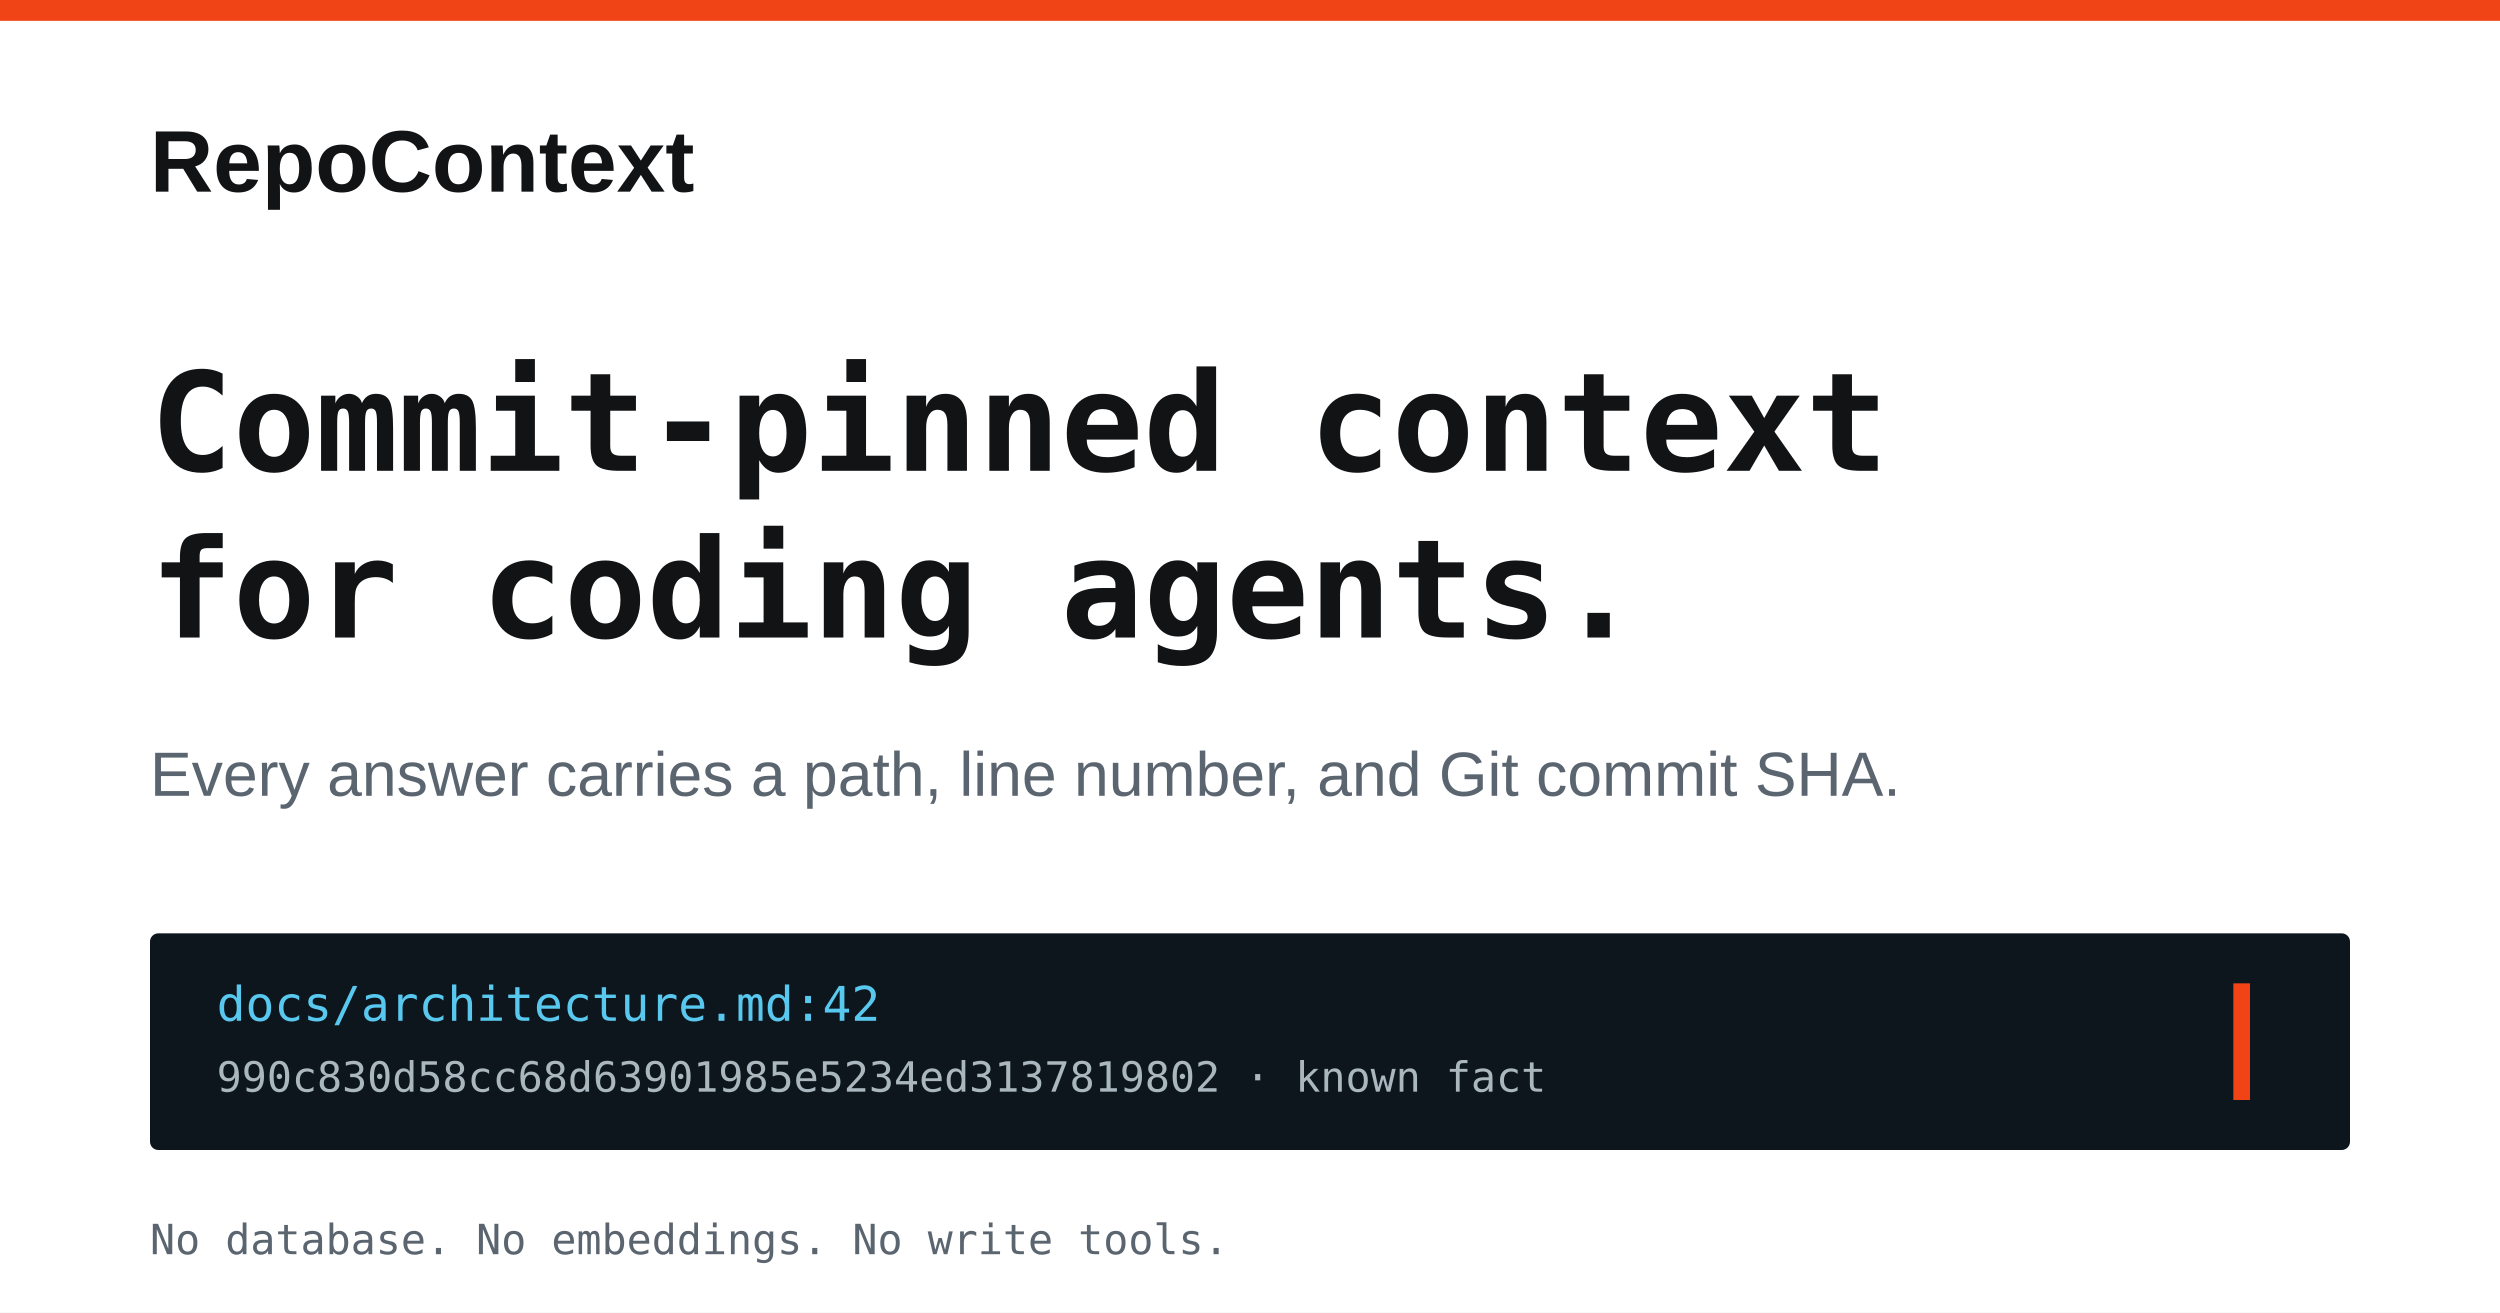
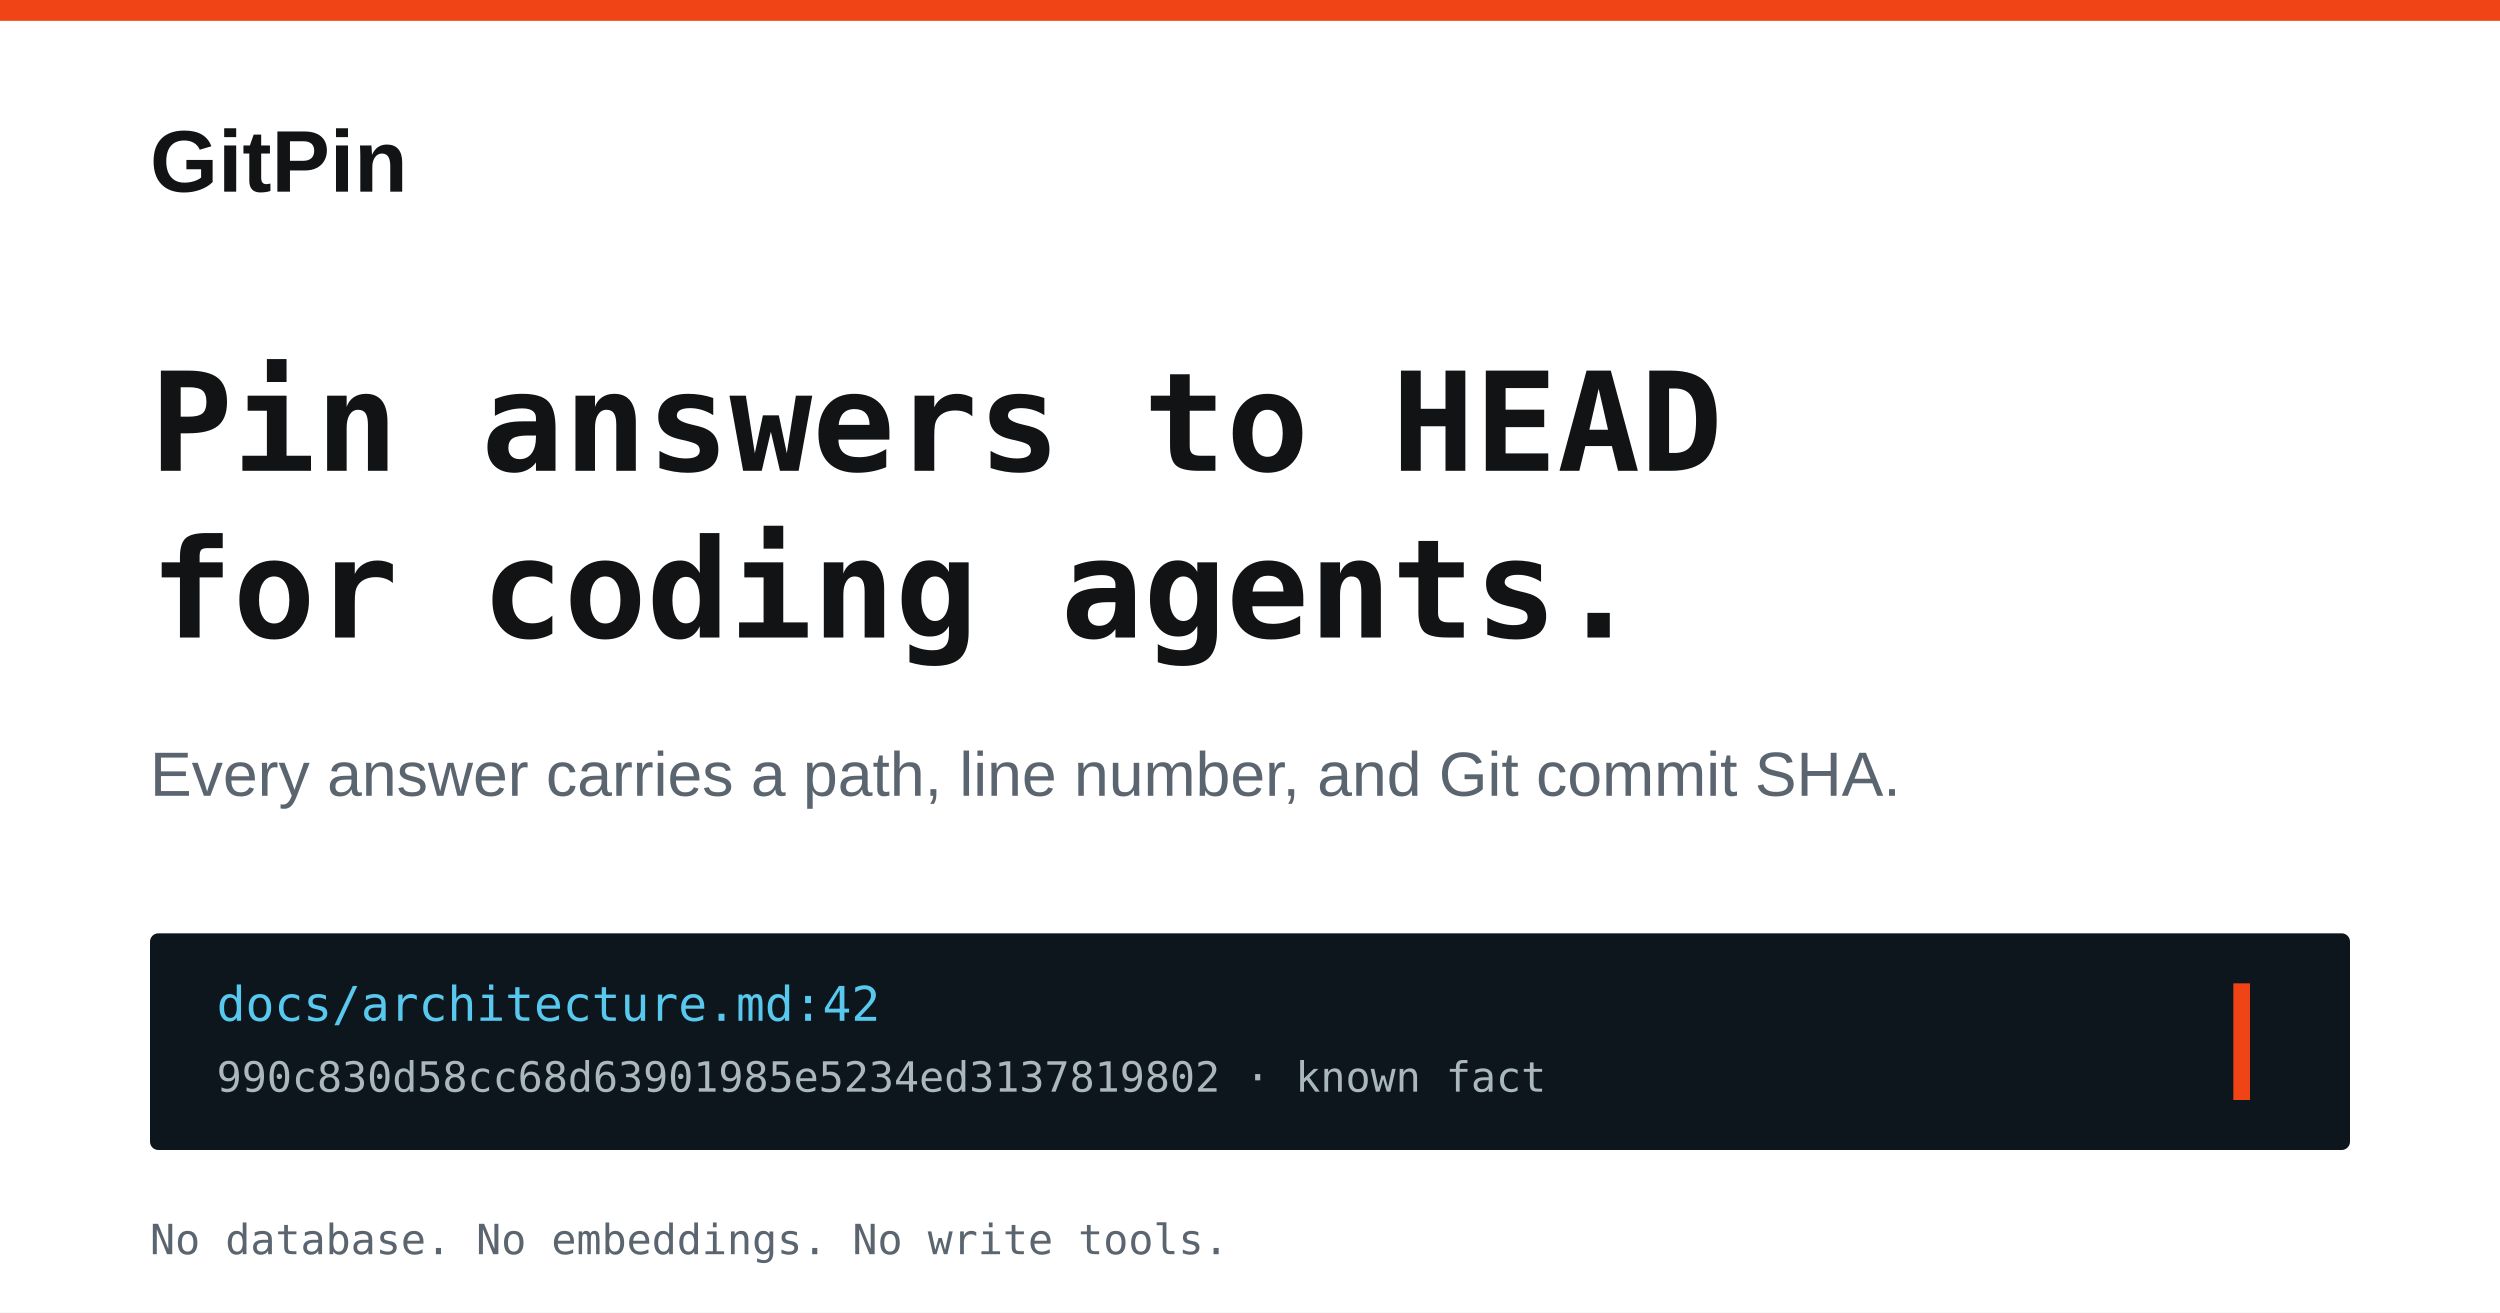
<svg xmlns="http://www.w3.org/2000/svg" width="1200" height="630" viewBox="0 0 1200 630">
  <rect width="1200" height="630" fill="#ffffff" />
  <path d="M0 0h1200v10H0z" fill="#f04416" />
  <g fill="#111315">
-     <text x="72" y="92" font-family="Arial, sans-serif" font-size="42" font-weight="700">RepoContext</text>
-     <text x="72" y="226" font-family="Consolas, monospace" font-size="66" font-weight="700">Commit-pinned context</text>
+     <text x="72" y="92" font-family="Arial, sans-serif" font-size="42" font-weight="700">GitPin</text>
+     <text x="72" y="226" font-family="Consolas, monospace" font-size="66" font-weight="700">Pin answers to HEAD</text>
    <text x="72" y="306" font-family="Consolas, monospace" font-size="66" font-weight="700">for coding agents.</text>
  </g>
  <text x="72" y="382" fill="#5b6570" font-family="Arial, sans-serif" font-size="30">Every answer carries a path, line number, and Git commit SHA.</text>
  <g transform="translate(72 448)">
    <rect width="1056" height="104" rx="4" fill="#0d161d" />
    <text x="32" y="42" fill="#59c8ef" font-family="Consolas, monospace" font-size="23">docs/architecture.md:42</text>
    <text x="32" y="76" fill="#aab7bf" font-family="Consolas, monospace" font-size="20">990c830d58cc68d63901985e5234ed3137819802 · known fact</text>
    <rect x="1000" y="24" width="8" height="56" fill="#f04416" />
  </g>
  <text x="72" y="602" fill="#5b6570" font-family="Consolas, monospace" font-size="20">No database. No embeddings. No write tools.</text>
</svg>
